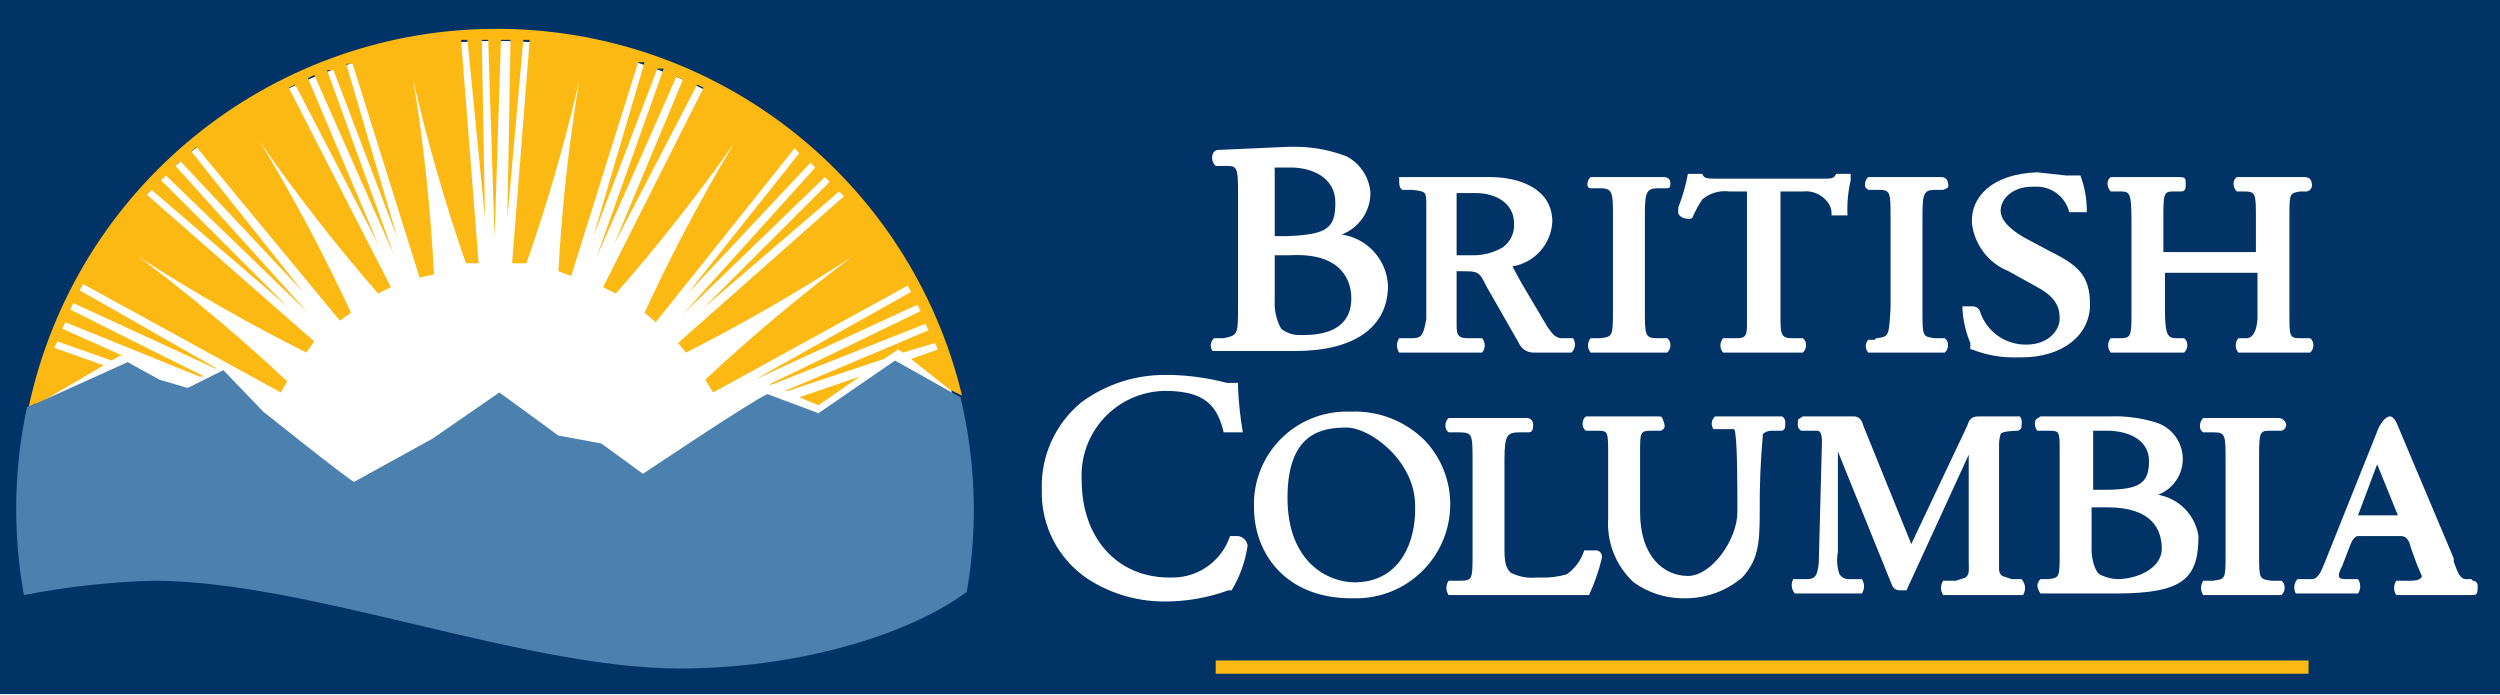
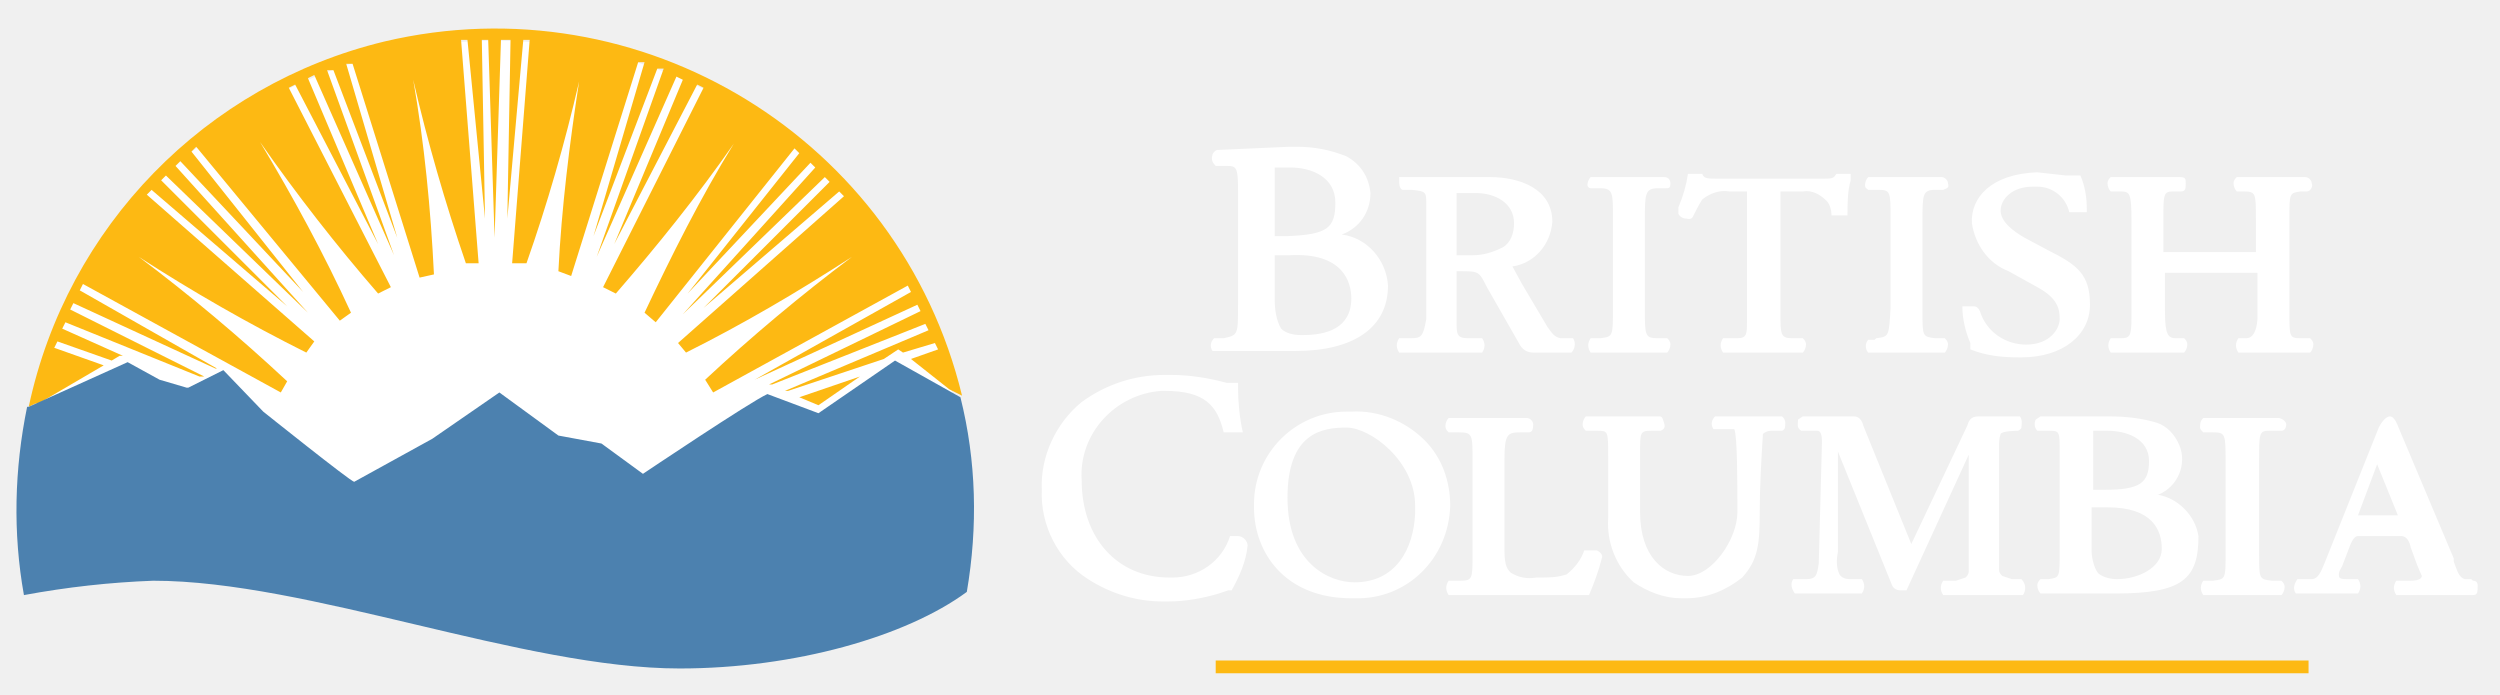
- <svg xmlns="http://www.w3.org/2000/svg" id="Layer_1" data-name="Layer 1" width="156.7" height="43.5" viewBox="0 0 156.7 43.5">
-   <defs>
-     <style>
-       .cls-1 {
-         fill: #013366;
-       }
- 
-       .cls-2 {
-         fill: #fdb913;
-       }
- 
-       .cls-3 {
-         fill: #fff;
-       }
- 
-       .cls-4 {
-         fill: #4c81af;
-       }
- 
-       .cls-5 {
-         fill: none;
-       }
-     </style>
-   </defs>
-   <rect class="cls-1" width="156.7" height="43.5" />
-   <rect class="cls-2" x="76.2" y="41.4" width="68.5" height="0.83" />
-   <path class="cls-3" d="M8.6,35.1c9.7,0,23.2,5.5,33,5.5,7,0,13.8-1.9,17.7-4.6A29.6,29.6,0,1,0,.8,36,48.4,48.4,0,0,1,8.6,35.1Z" transform="translate(1 0.7)" />
-   <polygon class="cls-2" points="50.1 24.9 51.3 25.4 53.9 23.6 50.1 24.9" />
-   <path class="cls-2" d="M5.5,22.2,2.4,21.1l.2-.4L6,21.9H6l.5-.3h.2L2.9,19.9l.2-.4,8.4,3.4h.3L3.4,18.7l.2-.4,8.9,4.1h.1L4,17.5l.2-.4,12.4,6.8.4-.7a110.7,110.7,0,0,0-9.3-7.8,110.3,110.3,0,0,0,10.5,6l.5-.7L8.2,11.5l.3-.3L17,18.5,9.1,10.6l.3-.3,8.9,8.6L10,9.7l.3-.3L18,17.6,11,8.8l.3-.3,9,10.9.7-.5A110.1,110.1,0,0,0,15.3,8.2a110.3,110.3,0,0,0,7.4,9.5l.8-.4h0L17.1,4.8l.4-.2,5.2,10L18.3,4.2l.4-.2,5,11.3L19.5,3.7h.4l4,10.5L20.7,3.3h.4l4.2,13.4h0l.9-.2A110.2,110.2,0,0,0,24.9,4.3a110.4,110.4,0,0,0,3.3,11.5H29l-1.1-14h.4L29.4,13,29.2,1.8h.4L30,14.2l.4-12.4H31L30.8,13l1-11.2h.4l-1.1,14H32A110.5,110.5,0,0,0,35.3,4.4,111.1,111.1,0,0,0,34,16.3l.8.3L39,3.2h.4L36.2,14.1l4-10.5h.4L36.4,15.4l5-11.3.4.2L37.5,14.6l5.2-10,.4.2L36.8,17.3h0l.8.4A110.6,110.6,0,0,0,45,8.3a111.1,111.1,0,0,0-5.6,10.6l.7.6L48.8,8.6l.3.3-7,8.8,7.7-8.2.3.3L41.8,19l8.9-8.6.3.3-7.9,7.9,8.5-7.3.3.3L41.5,20.8h0l.5.6a110.5,110.5,0,0,0,10.4-6,110.6,110.6,0,0,0-9.2,7.7l.5.8,12.2-6.7.2.4-9.8,5.5,10.2-4.7.2.4-9.5,4.6h.2L57,19.6l.2.4-9,3.8h.2l6-2,.9-.6.3.2,2-.6.2.4-1.7.6,2.4,1.9.8.4a30,30,0,0,0-58.5.7h0l.4-.2h.2Z" transform="translate(1 0.7)" />
-   <path class="cls-4" d="M.5,36.6a49.3,49.3,0,0,1,8.1-.9c9.7,0,23.2,5.5,33,5.5,7.2,0,14.2-2,18-4.8a30.2,30.2,0,0,0-.4-12.2l-4.1-2.3-4.8,3.3L47.1,24c-1.1.5-7.8,5-7.8,5l-2.6-1.9L34,26.6l-3.7-2.7-4.2,2.9-4.9,2.7c-.2,0-5.7-4.4-5.7-4.4L13,22.5l-2.2,1.1h-.1L9,23.1,7,22,.8,24.8H.7A30.2,30.2,0,0,0,.5,36.6Z" transform="translate(1 0.7)" />
-   <path class="cls-3" d="M99.3,20.5h-.6a.7.7,0,0,0,0,.9h4.8a.6.6,0,0,0,.2-.5.5.5,0,0,0-.2-.4h-.6c-.8,0-.8-.2-.8-1.8V13.1c0-1.6,0-2,.8-2h.5c.2,0,.3,0,.3-.3s-.2-.4-.4-.4H98.7a.6.6,0,0,0-.2.5.2.2,0,0,0,.2.2h.6c.8,0,.8.3.8,1.8v5.7C100.1,20.4,100.1,20.4,99.3,20.5Zm-11.9,0h-.7a.8.8,0,0,0,0,.9h5.2a.7.7,0,0,0,0-.9H91c-.7,0-.7-.3-.7-1V16.3h.2c1.2,0,1.2,0,1.7,1l2,3.5h0a1,1,0,0,0,.9.6h2.4a.7.7,0,0,0,.1-.9h-.8c-.4-.1-.5-.3-.8-.7h0l-1.6-2.7L93.8,16a3,3,0,0,0,2.5-2.8c0-2.1-2.1-2.8-3.9-2.8H86.7v.2h0c0,.2,0,.5.2.6h.6c.9.1.9.1.9,1v7.1h0C88.2,20.4,88.1,20.5,87.4,20.5Zm2.9-9.1h1.2c1.2,0,2.4.6,2.4,1.9a1.7,1.7,0,0,1-.7,1.5,3.6,3.6,0,0,1-1.9.5h-1Zm63.6,24.2h-.4c-.4-.1-.5-.6-.7-1.1v-.2L149.3,26s-.2-.6-.5-.6-.6.5-.7.7l-3.4,8.5c-.2.5-.4,1-.8,1H143a.8.8,0,0,0-.1.9h3.9a.8.8,0,0,0,0-.9h-.7c-.5,0-.5-.1-.5-.3a1.9,1.9,0,0,1,.2-.5l.5-1.3s.2-.6.5-.6h2.7c.5,0,.6.7.6.7l.4,1.1.3.7c0,.1-.1.3-.7.3h-.9a.8.8,0,0,0,0,.9H154c.3,0,.3-.2.3-.6a.3.3,0,0,0-.3-.3Zm-4.7-4h-2.4l1.2-3.2,1.3,3.2Zm-45-18.9h0a.6.6,0,0,0,.5.3s.3.1.4-.1a6.5,6.5,0,0,1,.6-1.1,2.2,2.2,0,0,1,1.7-.5h1.1v8.2c0,.7,0,1-.6,1H107a.7.7,0,0,0,0,.9h5a.6.6,0,0,0,.2-.5.5.5,0,0,0-.2-.4h-.7c-.7,0-.7-.3-.7-1.5h0V11.3H112a1.7,1.7,0,0,1,1.5.6,1.2,1.2,0,0,1,.3.9h1a8.1,8.1,0,0,1,.2-2.2h0v-.4h-.9c-.2.3-.2.3-1,.3h-6.3c-.8,0-1,0-1.1-.3h-.9a12.4,12.4,0,0,1-.6,2.1h0A1.7,1.7,0,0,0,104.2,12.7Zm18.3,8.5h.1a7.1,7.1,0,0,0,2.9.5h.2c2.6,0,4.3-1.4,4.3-3.3s-.8-2.5-2.6-3.4l-1.5-.8c-.7-.4-1.5-1-1.5-1.7s.7-1.5,2-1.5h.3a2.1,2.1,0,0,1,2,1.6h1.1v-.2a6.3,6.3,0,0,0-.4-2.1h-.9l-1.8-.2h0c-2.9.1-4.2,1.6-4.1,3.2a3.7,3.7,0,0,0,2.3,3l1.8,1c1.3.7,1.4,1.4,1.4,2s-.6,1.6-2.1,1.6H126a3,3,0,0,1-2.9-2.1.5.5,0,0,0-.4-.3h-.7a6.4,6.4,0,0,0,.5,2.3Zm-6-.6h-.4a.6.6,0,0,0,0,.8h4.8a.6.6,0,0,0,.2-.5.5.5,0,0,0-.2-.4h-.6c-.8-.1-.8-.1-.8-1.7V13.2c0-1.7,0-2,.8-2h.5c.2-.1.4-.1.3-.4a.4.4,0,0,0-.4-.4h-4.6a.6.6,0,0,0-.2.5c0,.2.1.2.2.3h.6c.8,0,.8.1.8,1.8v5.6c-.1,1.8-.1,1.8-.9,1.9Zm14.8-9.3h.6c.6,0,.7.1.7,1.8v6.1c0,1.2-.1,1.3-.7,1.3h-.6a.7.7,0,0,0,0,.9h4.6a.6.6,0,0,0,.2-.5.5.5,0,0,0-.2-.4h-.5c-.5,0-.7-.2-.7-1.7V16.6a1.1,1.1,0,0,1,0-.2h5.8c0,.1,0,2.8,0,2.8s0,1.3-.7,1.3h-.5a.7.7,0,0,0,0,.9h4.5a.6.6,0,0,0,.2-.5.5.5,0,0,0-.2-.4h-.6c-.7,0-.7-.1-.7-1.6V13c0-1.6,0-1.6.7-1.7h.4a.4.4,0,0,0,.3-.5.4.4,0,0,0-.4-.4h-4.3a.5.5,0,0,0-.2.4.7.7,0,0,0,.2.5h.4c.8,0,.8.1.8,1.7,0,0,0,2,0,2.1h-5.8c0-.1,0-2,0-2,0-1.6,0-1.8.6-1.8h.5c.3,0,.3-.2.3-.5s0-.4-.4-.4h-4.3a.5.5,0,0,0-.2.4A.7.7,0,0,0,131.3,11.3Zm10.2,15h.5a.4.4,0,0,0,.3-.4.5.5,0,0,0-.5-.4h-4.7a.7.7,0,0,0-.2.6.4.4,0,0,0,.2.3h.6c.8,0,.8.1.8,1.9v5.7c0,1.6,0,1.6-.8,1.7h-.6a.8.8,0,0,0,0,.9H142a.6.6,0,0,0,.2-.5.5.5,0,0,0-.2-.4h-.6c-.8-.1-.8-.1-.8-1.7V28.2c0-1.7,0-1.9.6-1.9ZM99.1,33.8h-.8a2.9,2.9,0,0,1-1.1,1.5,5.3,5.3,0,0,1-1.7.2h-.2a2.9,2.9,0,0,1-1.6-.3c-.2-.2-.4-.4-.4-1.4V28.1c0-1.6.2-1.7,1-1.7h.5c.2,0,.3-.1.3-.5a.4.4,0,0,0-.4-.4H89.8a.6.6,0,0,0-.2.5.5.5,0,0,0,.2.4h.6c.9,0,.9.1.9,1.8v5.8c0,1.6,0,1.7-.8,1.7h-.7a.8.8,0,0,0,0,.9h8.8a12.3,12.3,0,0,0,.8-2.3A.4.4,0,0,0,99.1,33.8ZM88.3,26.9a6.2,6.2,0,0,0-4.6-1.8h-.3a5.8,5.8,0,0,0-5.8,6c0,2.9,2,5.7,6.1,5.7h.2a5.9,5.9,0,0,0,6-5.8h0A5.8,5.8,0,0,0,88.3,26.9Zm-4.4,8.9c-1.6,0-4.2-1.2-4.2-5.3s2.2-4.4,3.7-4.4,4.3,2.1,4.3,4.9v.5c-.1,2.2-1.2,4.3-3.8,4.3Zm41.8-.2h-.6l-.6-.2a.5.5,0,0,1-.2-.4h0V27.3a2.4,2.4,0,0,1,.1-.8c.1-.2,1.1-.2,1.1-.2s.2-.1.2-.2.1-.5-.1-.7h-2.6c-.5,0-.6.3-.7.6l-3.5,7.4-3-7.4c-.1-.4-.3-.6-.6-.6H112l-.3.2c0,.3-.1.5.2.7h1c.2,0,.3.2.3.7l-.2,7.6c-.1.8-.2,1-.8,1h-.8a.8.8,0,0,0,.1.9h4.2a.8.8,0,0,0,0-.9h-.8a.7.7,0,0,1-.6-.3,2.7,2.7,0,0,1-.1-1.4V27.6l3.4,8.4h0a.5.5,0,0,0,.5.3h.4l3.9-8.5v6.8a4.2,4.2,0,0,1,0,.5h0a.5.5,0,0,1-.2.4l-.6.2h-.8a.8.8,0,0,0,0,.9h5A.8.8,0,0,0,125.7,35.6Zm-15-10.2h-4.2a.6.6,0,0,0-.1.8h1.3c.2.3.2,3.5.2,5.2s-1.6,4-3.1,4-3-1.2-3-4V27.7c0-1.3,0-1.4.7-1.4h.6c.2-.1.3-.2.2-.5s-.1-.4-.3-.4H98.4a.6.6,0,0,0-.2.5.5.5,0,0,0,.2.4h.7c.7,0,.7,0,.7,1.6v3.9a5,5,0,0,0,1.6,4,5.3,5.3,0,0,0,3,1h.3a5.5,5.5,0,0,0,3.5-1.3c1-1.1,1.1-2.1,1.1-4.1a49,49,0,0,1,.2-4.9.8.8,0,0,1,.5-.2h.7c.2-.1.2-.2.2-.5A.4.4,0,0,0,110.7,25.4ZM75.9,9.7c.6,0,.7.1.7,1.5v7.2c0,1.9,0,1.9-.9,2.1h-.6a.6.6,0,0,0-.1.8h5.2c3.7,0,5.8-1.5,5.8-4.1A3.4,3.4,0,0,0,83.1,14a2.8,2.8,0,0,0,1.8-2.6,2.8,2.8,0,0,0-1.5-2.3,9,9,0,0,0-3.1-.6h-.5l-4.5.2A.4.4,0,0,0,75,9a.7.7,0,0,0,.2.7ZM83.7,18c0,1.9-1.6,2.3-3,2.3h-.2a1.8,1.8,0,0,1-1.2-.4,3.3,3.3,0,0,1-.4-1.8V15.3h.9C83.2,15.1,83.7,17,83.7,18ZM78.9,9.8h1c1.3,0,2.8.6,2.8,2.2s-.5,2-3,2.1h-.8V10A.5.5,0,0,1,78.9,9.8ZM76.6,32.9h-.5a3.8,3.8,0,0,1-3.6,2.6h-.2c-3.3,0-5.5-2.5-5.5-6.1A5.3,5.3,0,0,1,72,23.8c2.5,0,3.3.9,3.7,2.6h1.2a22.2,22.2,0,0,1-.3-2.8v-.3h-.7a15.3,15.3,0,0,0-3.5-.5H72a8.8,8.8,0,0,0-5.2,1.7A6.8,6.8,0,0,0,64.3,30a6.5,6.5,0,0,0,2.9,5.6A8.8,8.8,0,0,0,71.9,37h.3a11.7,11.7,0,0,0,3.2-.5l.6-.2h.2a7.5,7.5,0,0,0,1-2.8h0A.7.7,0,0,0,76.6,32.9Zm57.7-2.6a2.4,2.4,0,0,0-.1-4.5,8.8,8.8,0,0,0-3-.4h-4.3l-.3.2a.7.7,0,0,0,.1.7h.8c.6,0,.6.1.6,1.3v6.3c0,1.6,0,1.6-.7,1.7h-.5a.6.6,0,0,0-.2.4,1,1,0,0,0,.2.5h4.7c4.2,0,5.2-.9,5.2-3.6a3.1,3.1,0,0,0-2.6-2.6Zm-4.1-4h.9c1.2,0,2.6.5,2.6,1.9s-.6,1.8-2.8,1.8h-.7V26.3Zm.4,9c-.3-.2-.5-1-.5-1.5V31.1h1c2.8,0,3.4,1.4,3.4,2.6s-1.5,1.9-2.8,1.9A2.7,2.7,0,0,1,130.6,35.3Z" transform="translate(1 0.7)" />
-   <rect class="cls-5" x="116.9" y="36.6" width="0.6" height="0.62" />
+ <svg xmlns="http://www.w3.org/2000/svg" version="1.1" id="Layer_1" x="0px" y="0px" viewBox="0 0 156.7 43.5" style="enable-background:new 0 0 156.7 43.5;" xml:space="preserve">
+   <style type="text/css">
+ 	.st0{fill:#FDB913;}
+ 	.st1{fill:#FFFFFF;}
+ 	.st2{fill:#4C81AF;}
+ 	.st3{fill:none;}
+ </style>
+   <rect x="76.2" y="41.4" class="st0" width="68.5" height="0.8" />
+   <path class="st1" d="M9.6,35.8c9.7,0,23.2,5.5,33,5.5c7,0,13.8-1.9,17.7-4.6c2.5-16.2-8.6-31.3-24.7-33.8S4.3,11.5,1.8,27.6  c-0.5,3-0.5,6.1,0,9.1C4.4,36.2,7,35.9,9.6,35.8z" />
+   <polygon class="st0" points="50.1,24.9 51.3,25.4 53.9,23.6 " />
+   <path class="st0" d="M6.5,22.9l-3.1-1.1l0.2-0.4L7,22.6l0,0l0.5-0.3h0.2l-3.8-1.7l0.2-0.4l8.4,3.4h0.3l-8.4-4.2L4.6,19l8.9,4.1h0.1  L5,18.2l0.2-0.4l12.4,6.8l0.4-0.7c-3-2.8-6.1-5.4-9.3-7.8c3.4,2.2,6.9,4.2,10.5,6l0.5-0.7L9.2,12.2l0.3-0.3l8.5,7.3l-7.9-7.9  l0.3-0.3l8.9,8.6L11,10.4l0.3-0.3l7.7,8.2l-7-8.8l0.3-0.3l9,10.9l0.7-0.5c-1.7-3.7-3.6-7.2-5.7-10.7c2.3,3.3,4.8,6.5,7.4,9.5  l0.8-0.4l0,0L18.1,5.5l0.4-0.2l5.2,10L19.3,4.9l0.4-0.2l5,11.3L20.5,4.4h0.4l4,10.5L21.7,4h0.4l4.2,13.4l0,0l0.9-0.2  C27,13.1,26.6,9,25.9,5c0.9,3.9,2,7.7,3.3,11.5H30l-1.1-14h0.4l1.1,11.2L30.2,2.5h0.4L31,14.9l0.4-12.4H32l-0.2,11.2l1-11.2h0.4  l-1.1,14H33c1.3-3.7,2.4-7.5,3.3-11.4C35.7,9,35.2,13,35,17l0.8,0.3L40,3.9h0.4l-3.2,10.9l4-10.5h0.4l-4.2,11.8l5-11.3L42.8,5  l-4.3,10.3l5.2-10l0.4,0.2L37.8,18l0,0l0.8,0.4c2.6-3,5.1-6.1,7.4-9.4c-2.1,3.4-3.9,7-5.6,10.6l0.7,0.6l8.7-10.9l0.3,0.3l-7,8.8  l7.7-8.2l0.3,0.3l-8.3,9.2l8.9-8.6l0.3,0.3l-7.9,7.9l8.5-7.3l0.3,0.3l-10.4,9.2l0,0l0.5,0.6c3.6-1.8,7-3.8,10.4-6  c-3.2,2.4-6.3,5-9.2,7.7l0.5,0.8l12.2-6.7l0.2,0.4l-9.8,5.5l10.2-4.7l0.2,0.4l-9.5,4.6h0.2l9.6-3.8l0.2,0.4l-9,3.8h0.2l6-2l0.9-0.6  l0.3,0.2l2-0.6l0.2,0.4l-1.7,0.6l2.4,1.9l0.8,0.4C56.4,8.7,40.2-1.2,24.1,2.6C12.9,5.3,4.2,14.2,1.8,25.5l0,0l0.4-0.2h0.2L6.5,22.9z  " />
+   <path class="st2" d="M1.5,37.3c2.7-0.5,5.4-0.8,8.1-0.9c9.7,0,23.2,5.5,33,5.5c7.2,0,14.2-2,18-4.8c0.7-4.1,0.6-8.2-0.4-12.2  l-4.1-2.3l-4.8,3.3l-3.2-1.2c-1.1,0.5-7.8,5-7.8,5l-2.6-1.9L35,27.3l-3.7-2.7l-4.2,2.9l-4.9,2.7c-0.2,0-5.7-4.4-5.7-4.4L14,23.2  l-2.2,1.1h-0.1L10,23.8l-2-1.1l-6.2,2.8H1.7C0.9,29.4,0.8,33.4,1.5,37.3z" />
+   <path class="st1" d="M100.3,21.2h-0.6c-0.2,0.3-0.2,0.6,0,0.9h4.8c0.1-0.1,0.2-0.3,0.2-0.5c0-0.2-0.1-0.3-0.2-0.4h-0.6  c-0.8,0-0.8-0.2-0.8-1.8v-5.6c0-1.6,0-2,0.8-2h0.5c0.2,0,0.3,0,0.3-0.3s-0.2-0.4-0.4-0.4h-4.6c-0.1,0.1-0.2,0.3-0.2,0.5  c0,0.1,0.1,0.2,0.2,0.2h0.6c0.8,0,0.8,0.3,0.8,1.8v5.7C101.1,21.1,101.1,21.1,100.3,21.2z M88.4,21.2h-0.7c-0.2,0.3-0.2,0.6,0,0.9  h5.2c0.2-0.3,0.2-0.6,0-0.9H92c-0.7,0-0.7-0.3-0.7-1V17h0.2c1.2,0,1.2,0,1.7,1l2,3.5l0,0c0.2,0.4,0.5,0.6,0.9,0.6h2.4  c0.2-0.2,0.3-0.6,0.1-0.9h-0.8c-0.4-0.1-0.5-0.3-0.8-0.7l0,0l-1.6-2.7l-0.6-1.1c1.4-0.2,2.4-1.4,2.5-2.8c0-2.1-2.1-2.8-3.9-2.8h-5.7  v0.2l0,0c0,0.2,0,0.5,0.2,0.6h0.6c0.9,0.1,0.9,0.1,0.9,1V20l0,0C89.2,21.1,89.1,21.2,88.4,21.2z M91.3,12.1h1.2  c1.2,0,2.4,0.6,2.4,1.9c0,0.6-0.2,1.2-0.7,1.5C93.6,15.8,93,16,92.3,16h-1V12.1z M154.9,36.3h-0.4c-0.4-0.1-0.5-0.6-0.7-1.1V35  l-3.5-8.3c0,0-0.2-0.6-0.5-0.6s-0.6,0.5-0.7,0.7l-3.4,8.5c-0.2,0.5-0.4,1-0.8,1H144c-0.2,0.3-0.3,0.6-0.1,0.9h3.9  c0.2-0.3,0.2-0.6,0-0.9h-0.7c-0.5,0-0.5-0.1-0.5-0.3c0-0.2,0.1-0.3,0.2-0.5l0.5-1.3c0,0,0.2-0.6,0.5-0.6h2.7c0.5,0,0.6,0.7,0.6,0.7  l0.4,1.1l0.3,0.7c0,0.1-0.1,0.3-0.7,0.3h-0.9c-0.2,0.3-0.2,0.6,0,0.9h4.8c0.3,0,0.3-0.2,0.3-0.6c0-0.2-0.1-0.3-0.3-0.3l0,0  L154.9,36.3z M150.2,32.3h-2.4l1.2-3.2l1.3,3.2H150.2z M105.2,13.4L105.2,13.4c0.1,0.2,0.3,0.3,0.5,0.3c0,0,0.3,0.1,0.4-0.1  c0.2-0.4,0.4-0.8,0.6-1.1c0.5-0.4,1.1-0.6,1.7-0.5h1.1v8.2c0,0.7,0,1-0.6,1H108c-0.2,0.3-0.2,0.6,0,0.9h5c0.1-0.1,0.2-0.3,0.2-0.5  c0-0.2-0.1-0.3-0.2-0.4h-0.7c-0.7,0-0.7-0.3-0.7-1.5l0,0V12h1.4c0.6-0.1,1.1,0.2,1.5,0.6c0.2,0.2,0.3,0.6,0.3,0.9h1  c0-0.7,0-1.5,0.2-2.2l0,0v-0.4h-0.9c-0.2,0.3-0.2,0.3-1,0.3h-6.3c-0.8,0-1,0-1.1-0.3h-0.9c-0.1,0.7-0.3,1.4-0.6,2.1l0,0  C105.2,13.1,105.2,13.3,105.2,13.4z M123.5,21.9L123.5,21.9c1,0.4,2,0.5,3,0.5h0.2c2.6,0,4.3-1.4,4.3-3.3s-0.8-2.5-2.6-3.4l-1.5-0.8  c-0.7-0.4-1.5-1-1.5-1.7s0.7-1.5,2-1.5h0.3c1,0,1.8,0.7,2,1.6h1.1v-0.2c0-0.7-0.1-1.4-0.4-2.1h-0.9l-1.8-0.2l0,0  c-2.9,0.1-4.2,1.6-4.1,3.2c0.2,1.3,1,2.5,2.3,3l1.8,1c1.3,0.7,1.4,1.4,1.4,2s-0.6,1.6-2.1,1.6h0c-1.3,0-2.5-0.8-2.9-2.1  c-0.1-0.2-0.2-0.3-0.4-0.3H123c0,0.8,0.2,1.6,0.5,2.3V21.9z M117.5,21.3h-0.4c-0.2,0.2-0.2,0.6,0,0.8h4.8c0.1-0.1,0.2-0.3,0.2-0.5  c0-0.2-0.1-0.3-0.2-0.4h-0.6c-0.8-0.1-0.8-0.1-0.8-1.7v-5.6c0-1.7,0-2,0.8-2h0.5c0.2-0.1,0.4-0.1,0.3-0.4c0-0.2-0.2-0.4-0.4-0.4l0,0  h-4.6c-0.1,0.1-0.2,0.3-0.2,0.5c0,0.2,0.1,0.2,0.2,0.3h0.6c0.8,0,0.8,0.1,0.8,1.8v5.6c-0.1,1.8-0.1,1.8-0.9,1.9L117.5,21.3z   M132.3,12h0.6c0.6,0,0.7,0.1,0.7,1.8v6.1c0,1.2-0.1,1.3-0.7,1.3h-0.6c-0.2,0.3-0.2,0.6,0,0.9h4.6c0.1-0.1,0.2-0.3,0.2-0.5  c0-0.2-0.1-0.3-0.2-0.4h-0.5c-0.5,0-0.7-0.2-0.7-1.7v-2.2c0-0.1,0-0.1,0-0.2h5.8c0,0.1,0,2.8,0,2.8s0,1.3-0.7,1.3h-0.5  c-0.2,0.3-0.2,0.6,0,0.9h4.5c0.1-0.1,0.2-0.3,0.2-0.5c0-0.2-0.1-0.3-0.2-0.4h-0.6c-0.7,0-0.7-0.1-0.7-1.6v-5.9c0-1.6,0-1.6,0.7-1.7  h0.4c0.2,0,0.4-0.3,0.3-0.5c0,0,0,0,0,0c0-0.2-0.2-0.4-0.4-0.4h-4.3c-0.1,0.1-0.2,0.2-0.2,0.4c0,0.2,0.1,0.4,0.2,0.5h0.4  c0.8,0,0.8,0.1,0.8,1.7c0,0,0,2,0,2.1h-5.8c0-0.1,0-2,0-2c0-1.6,0-1.8,0.6-1.8h0.5c0.3,0,0.3-0.2,0.3-0.5s0-0.4-0.4-0.4h-4.3  c-0.1,0.1-0.2,0.2-0.2,0.4C132.1,11.7,132.2,11.9,132.3,12z M142.5,27h0.5c0.2,0,0.3-0.2,0.3-0.4c0-0.2-0.3-0.4-0.5-0.4h-4.7  c-0.2,0.2-0.2,0.4-0.2,0.6c0,0.1,0.1,0.2,0.2,0.3h0.6c0.8,0,0.8,0.1,0.8,1.9v5.7c0,1.6,0,1.6-0.8,1.7h-0.6c-0.2,0.3-0.2,0.6,0,0.9  h4.9c0.1-0.1,0.2-0.3,0.2-0.5c0-0.2-0.1-0.3-0.2-0.4h-0.6c-0.8-0.1-0.8-0.1-0.8-1.7v-5.8c0-1.7,0-1.9,0.6-1.9L142.5,27z M100.1,34.5  h-0.8c-0.2,0.6-0.6,1.1-1.1,1.5c-0.6,0.2-1.1,0.2-1.7,0.2h-0.2c-0.6,0.1-1.1,0-1.6-0.3c-0.2-0.2-0.4-0.4-0.4-1.4v-5.7  c0-1.6,0.2-1.7,1-1.7h0.5c0.2,0,0.3-0.1,0.3-0.5c0-0.2-0.2-0.4-0.4-0.4l0,0h-4.9c-0.1,0.1-0.2,0.3-0.2,0.5c0,0.2,0.1,0.3,0.2,0.4  h0.6c0.9,0,0.9,0.1,0.9,1.8v5.8c0,1.6,0,1.7-0.8,1.7h-0.7c-0.2,0.3-0.2,0.6,0,0.9h8.8c0.3-0.7,0.6-1.5,0.8-2.3  C100.5,34.8,100.3,34.6,100.1,34.5C100.1,34.5,100.1,34.5,100.1,34.5z M89.3,27.6c-1.2-1.2-2.9-1.9-4.6-1.8h-0.3  c-3.2,0-5.8,2.6-5.8,5.8c0,0.1,0,0.1,0,0.2c0,2.9,2,5.7,6.1,5.7h0.2c3.3,0.1,5.9-2.5,6-5.8c0,0,0,0,0,0l0,0  C90.9,30.2,90.4,28.7,89.3,27.6z M84.9,36.5c-1.6,0-4.2-1.2-4.2-5.3s2.2-4.4,3.7-4.4s4.3,2.1,4.3,4.9v0.5  C88.6,34.4,87.5,36.5,84.9,36.5z M126.7,36.3h-0.6l-0.6-0.2c-0.1-0.1-0.2-0.2-0.2-0.4l0,0V28c0-0.3,0-0.5,0.1-0.8  c0.1-0.2,1.1-0.2,1.1-0.2s0.2-0.1,0.2-0.2s0.1-0.5-0.1-0.7H124c-0.5,0-0.6,0.3-0.7,0.6l-3.5,7.4l-3-7.4c-0.1-0.4-0.3-0.6-0.6-0.6  H113l-0.3,0.2c0,0.3-0.1,0.5,0.2,0.7h1c0.2,0,0.3,0.2,0.3,0.7l-0.2,7.6c-0.1,0.8-0.2,1-0.8,1h-0.8c-0.2,0.3-0.1,0.6,0.1,0.9h4.2  c0.2-0.3,0.2-0.6,0-0.9h-0.8c-0.2,0-0.5-0.1-0.6-0.3c-0.2-0.4-0.2-0.9-0.1-1.4v-6.3l3.4,8.4l0,0c0.1,0.2,0.3,0.3,0.5,0.3h0.4  l3.9-8.5v6.8c0,0.2,0,0.3,0,0.5l0,0c0,0.2-0.1,0.3-0.2,0.4l-0.6,0.2h-0.8c-0.2,0.3-0.2,0.6,0,0.9h5C127,37,127,36.6,126.7,36.3z   M111.7,26.1h-4.2c-0.2,0.2-0.3,0.5-0.1,0.8h1.3c0.2,0.3,0.2,3.5,0.2,5.2s-1.6,4-3.1,4s-3-1.2-3-4v-3.7c0-1.3,0-1.4,0.7-1.4h0.6  c0.2-0.1,0.3-0.2,0.2-0.5s-0.1-0.4-0.3-0.4h-4.6c-0.1,0.1-0.2,0.3-0.2,0.5c0,0.2,0.1,0.3,0.2,0.4h0.7c0.7,0,0.7,0,0.7,1.6v3.9  c-0.1,1.5,0.5,3,1.6,4c0.9,0.6,1.9,1,3,1h0.3c1.3,0,2.5-0.5,3.5-1.3c1-1.1,1.1-2.1,1.1-4.1c0-1.6,0.1-3.3,0.2-4.9  c0.1-0.1,0.3-0.2,0.5-0.2h0.7c0.2-0.1,0.2-0.2,0.2-0.5C111.9,26.3,111.8,26.2,111.7,26.1z M76.9,10.4c0.6,0,0.7,0.1,0.7,1.5v7.2  c0,1.9,0,1.9-0.9,2.1h-0.6c-0.2,0.2-0.3,0.5-0.1,0.8h5.2c3.7,0,5.8-1.5,5.8-4.1c-0.1-1.6-1.3-3-2.9-3.2c1.1-0.4,1.8-1.4,1.8-2.6  c-0.1-1-0.6-1.8-1.5-2.3c-1-0.4-2-0.6-3.1-0.6h-0.5l-4.5,0.2c-0.1,0-0.3,0.2-0.3,0.3c-0.1,0.3,0,0.5,0.2,0.7H76.9z M84.7,18.7  c0,1.9-1.6,2.3-3,2.3h-0.2c-0.4,0-0.9-0.1-1.2-0.4c-0.3-0.5-0.4-1.2-0.4-1.8V16h0.9C84.2,15.8,84.7,17.7,84.7,18.7z M79.9,10.5h1  c1.3,0,2.8,0.6,2.8,2.2s-0.5,2-3,2.1h-0.8v-4.1C79.9,10.6,79.9,10.6,79.9,10.5z M77.6,33.6h-0.5c-0.5,1.6-2,2.6-3.6,2.6h-0.2  c-3.3,0-5.5-2.5-5.5-6.1c-0.2-2.9,2.1-5.4,5-5.6c0.1,0,0.1,0,0.2,0c2.5,0,3.3,0.9,3.7,2.6h1.2c-0.2-0.9-0.3-1.9-0.3-2.8V24h-0.7  c-1.1-0.3-2.3-0.5-3.5-0.5H73c-1.9,0-3.7,0.6-5.2,1.7c-1.6,1.3-2.6,3.4-2.5,5.5c-0.1,2.2,1,4.4,2.9,5.6c1.4,0.9,3,1.4,4.7,1.4h0.3  c1.1,0,2.2-0.2,3.2-0.5L77,37h0.2c0.5-0.9,0.9-1.8,1-2.8l0,0C78.2,33.9,77.9,33.6,77.6,33.6z M135.3,31c1.2-0.5,1.8-1.9,1.3-3.1  c-0.3-0.7-0.8-1.2-1.4-1.4c-1-0.3-2-0.4-3-0.4h-4.3l-0.3,0.2c-0.1,0.2-0.1,0.5,0.1,0.7h0.8c0.6,0,0.6,0.1,0.6,1.3v6.3  c0,1.6,0,1.6-0.7,1.7h-0.5c-0.1,0.1-0.2,0.2-0.2,0.4c0,0.2,0.1,0.4,0.2,0.5h4.7c4.2,0,5.2-0.9,5.2-3.6c-0.2-1.3-1.3-2.4-2.6-2.6  L135.3,31z M131.2,27h0.9c1.2,0,2.6,0.5,2.6,1.9s-0.6,1.8-2.8,1.8h-0.7C131.2,30.7,131.2,27,131.2,27z M131.6,36  c-0.3-0.2-0.5-1-0.5-1.5v-2.7h1c2.8,0,3.4,1.4,3.4,2.6s-1.5,1.9-2.8,1.9C132.3,36.3,131.9,36.2,131.6,36L131.6,36z" />
+   <rect x="116.9" y="36.6" class="st3" width="0.6" height="0.6" />
</svg>
